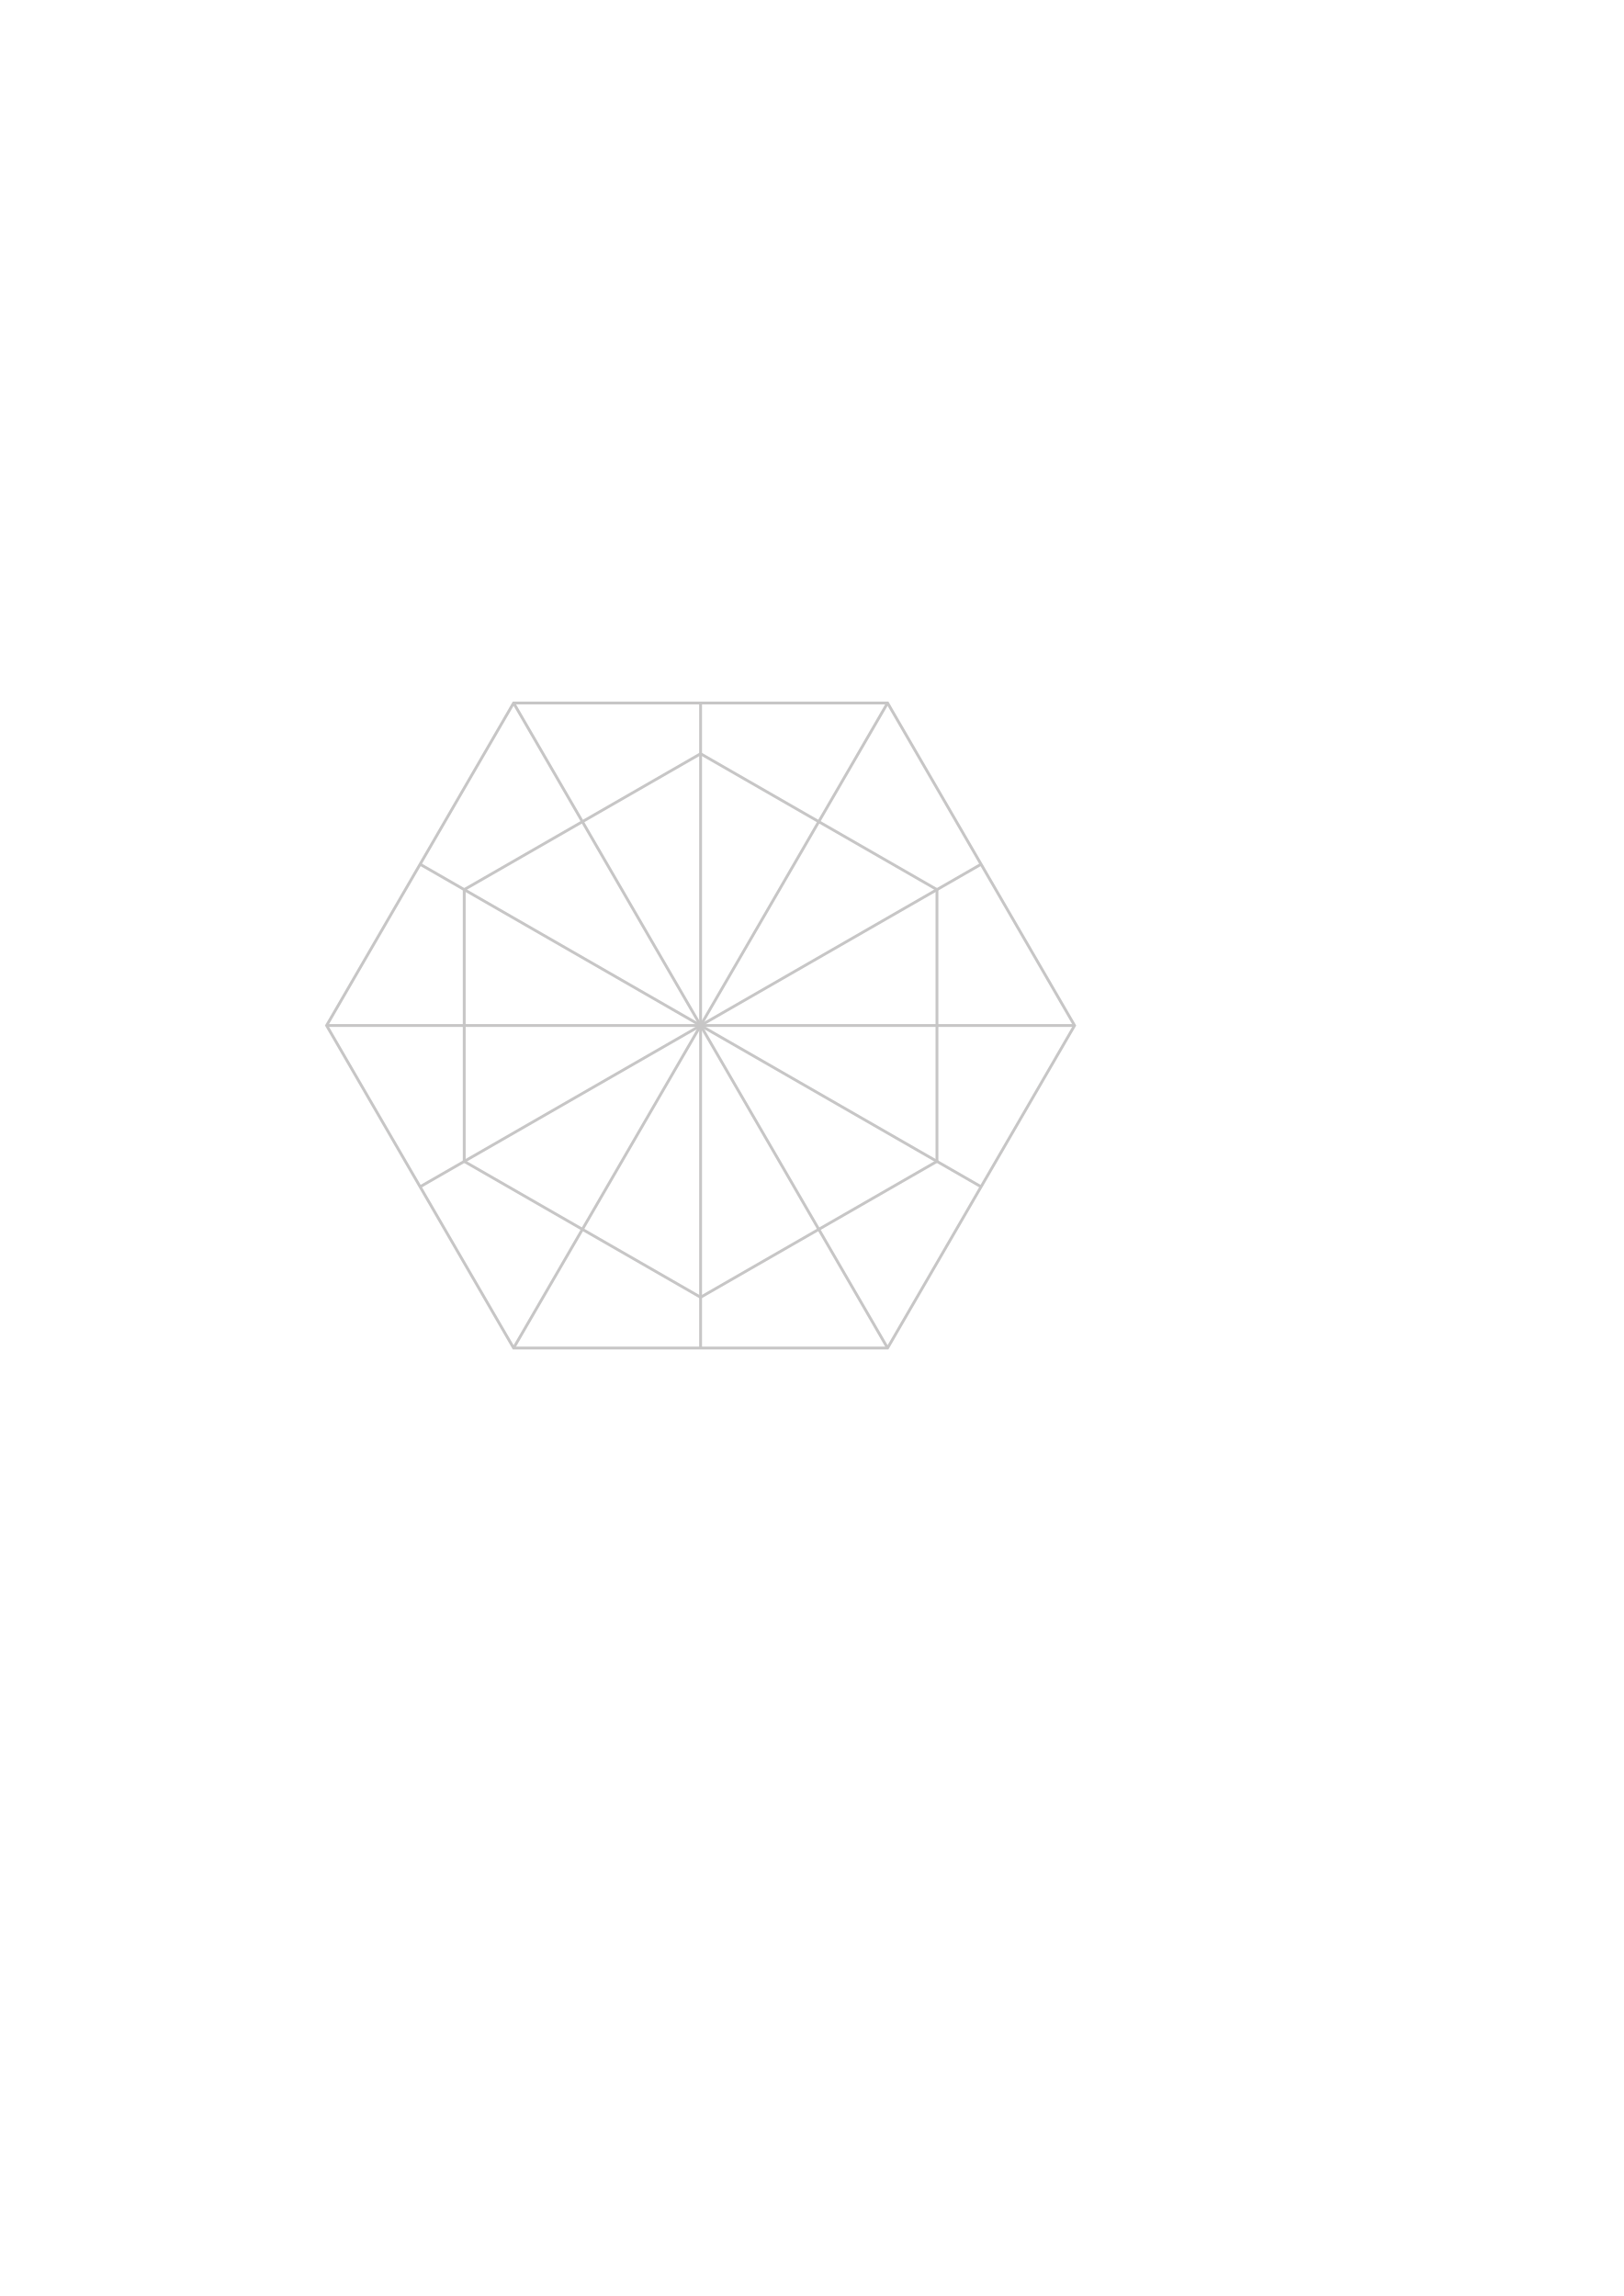
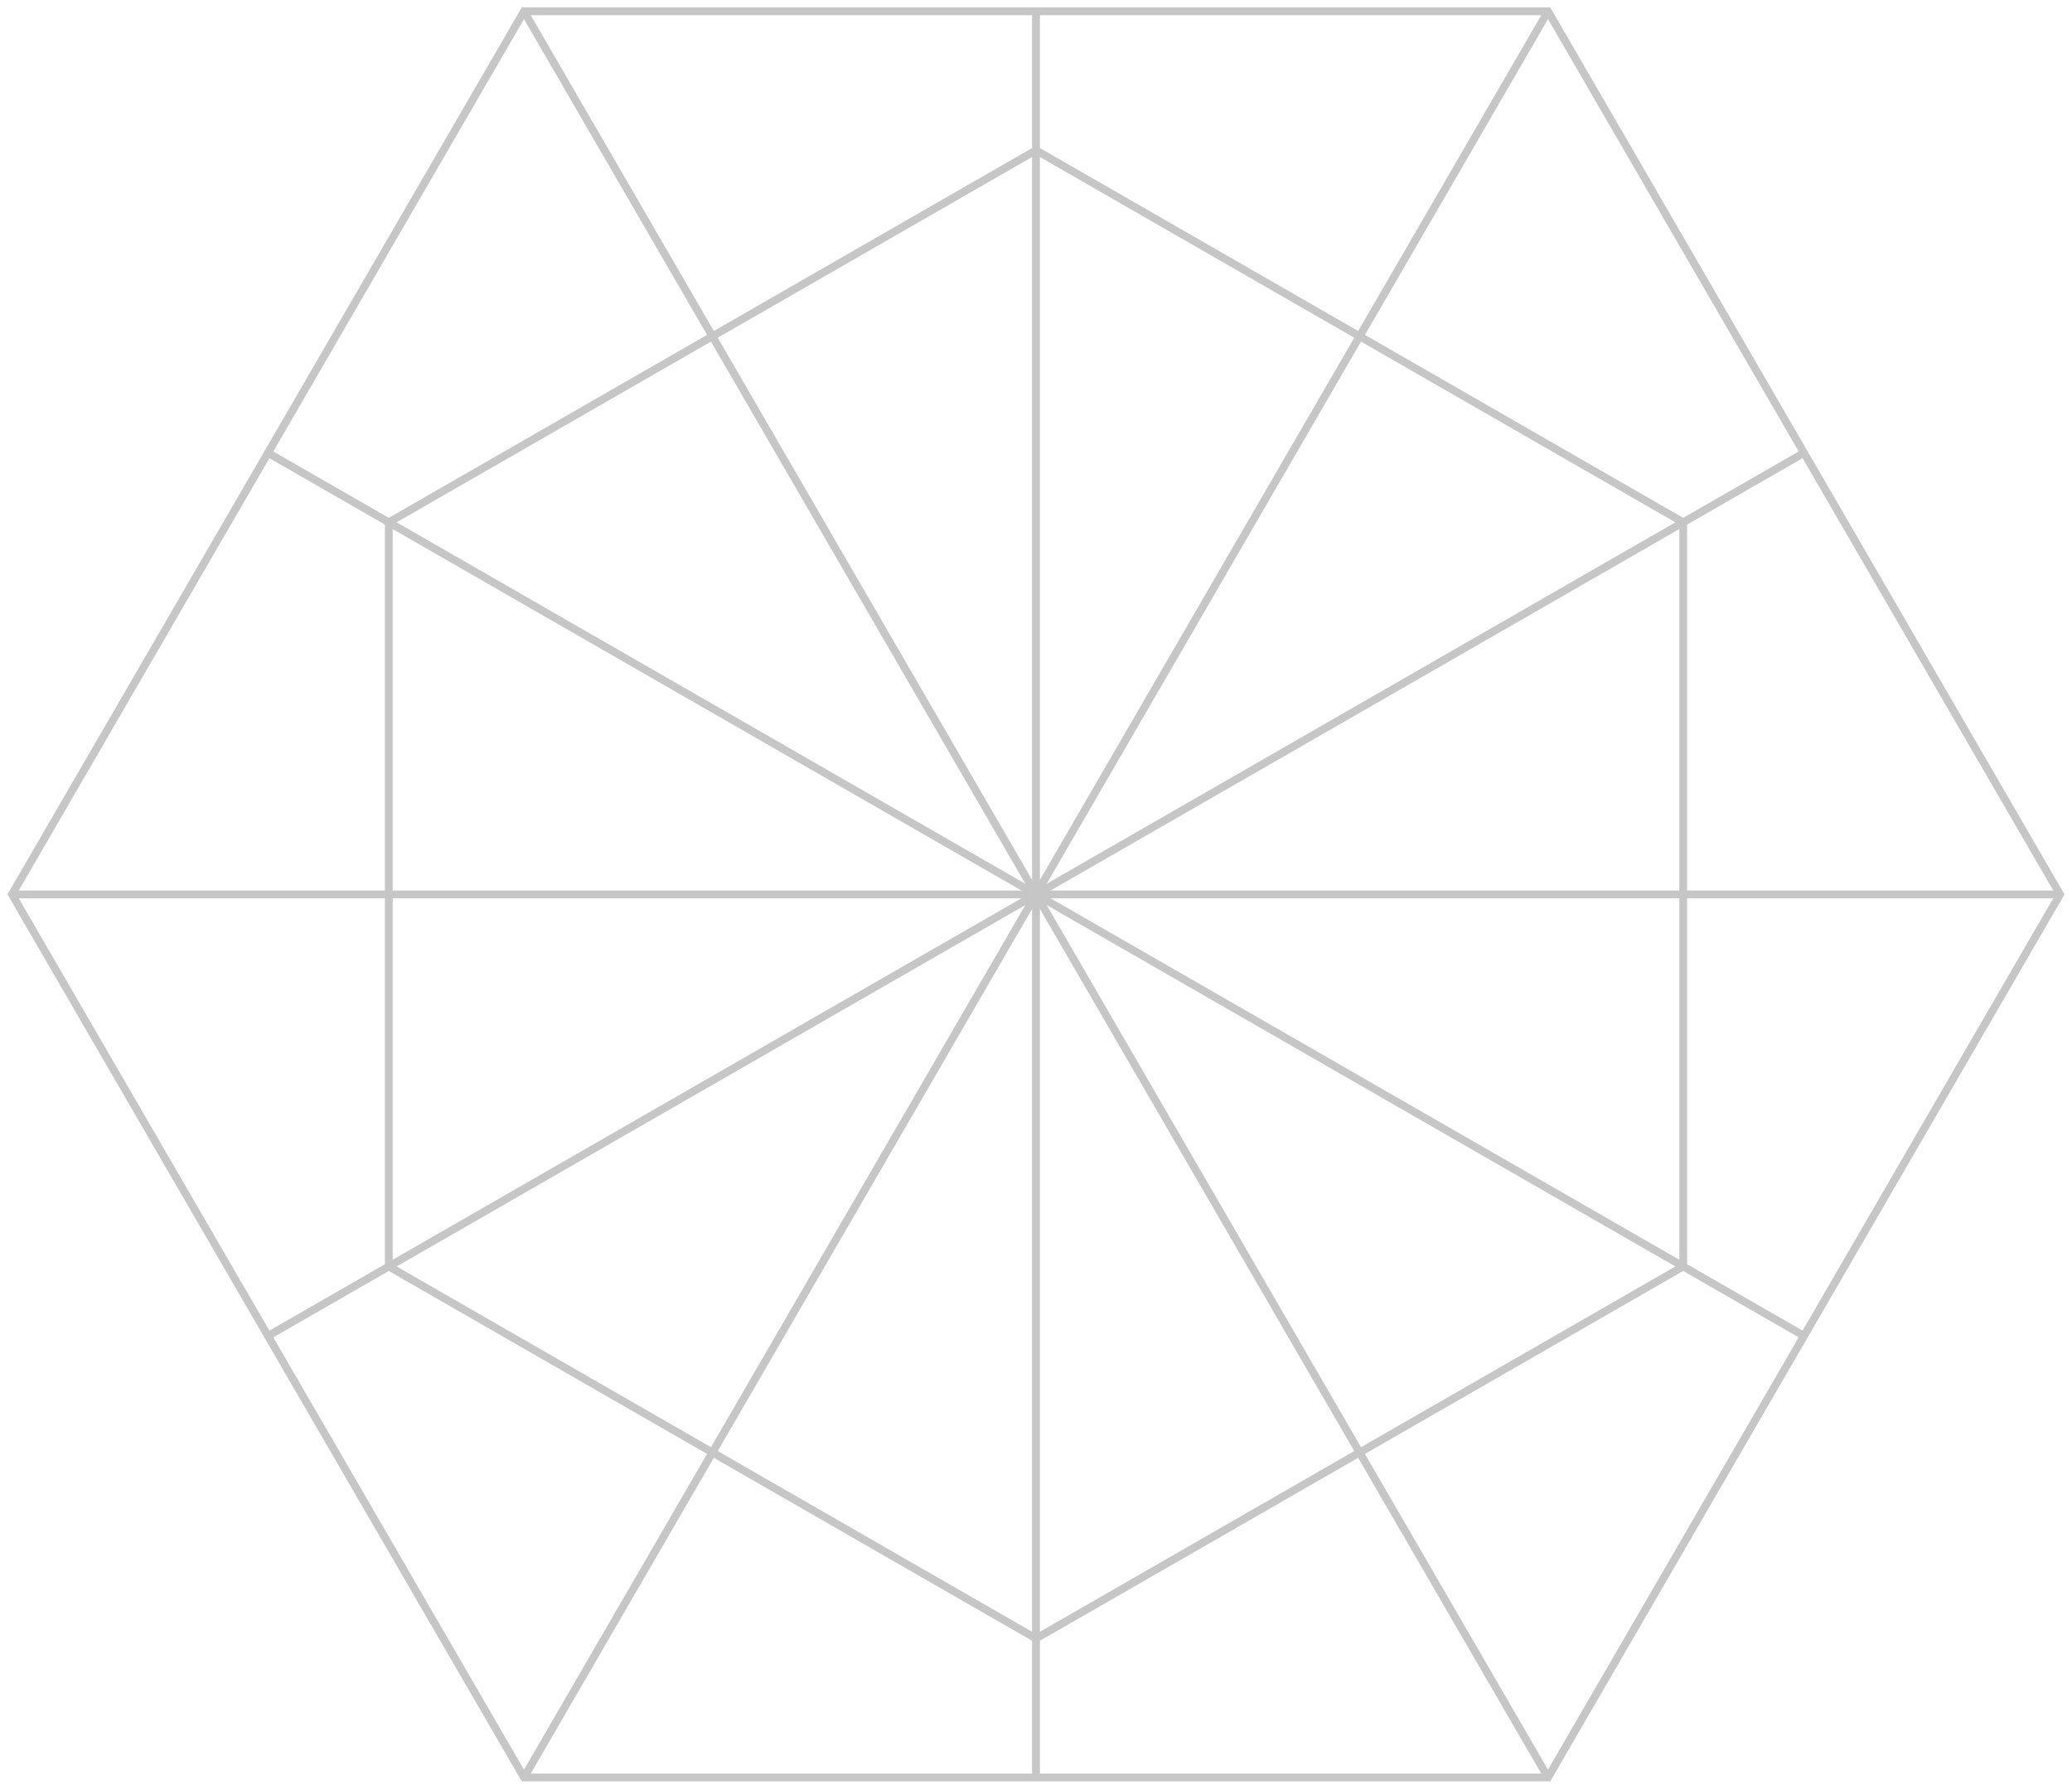
- <svg xmlns="http://www.w3.org/2000/svg" xmlns:xlink="http://www.w3.org/1999/xlink" version="1.1" id="Layer_1" x="0px" y="0px" width="595.28px" height="841.89px" viewBox="0 0 595.28 841.89" enable-background="new 0 0 595.28 841.89" xml:space="preserve">
+ <svg xmlns="http://www.w3.org/2000/svg" xmlns:xlink="http://www.w3.org/1999/xlink" version="1.1" id="Layer_1" x="0px" y="0px" width="277.422px" height="239.553px" viewBox="0 0 277.422 239.553" enable-background="new 0 0 277.422 239.553" xml:space="preserve">
+   <rect x="0" fill="none" width="277.422" height="239.553" />
  <g>
-     <defs>
-       <rect id="SVGID_1_" x="118.138" y="256.251" width="277.422" height="239.553" />
-     </defs>
-     <clipPath id="SVGID_2_">
-       <use xlink:href="#SVGID_1_" overflow="visible" />
-     </clipPath>
-     <g clip-path="url(#SVGID_2_)">
+     <g>
      <defs>
-         <rect id="SVGID_3_" x="118.138" y="256.251" width="277.422" height="239.553" />
+         <rect id="SVGID_1_" x="0" width="277.422" height="239.553" />
      </defs>
-       <clipPath id="SVGID_4_">
+       <defs>
+         <rect id="SVGID_2_" x="0" width="277.422" height="239.553" />
+       </defs>
+       <defs>
+         <rect id="SVGID_3_" x="0" width="277.422" height="239.553" />
+       </defs>
+       <defs>
+         <rect id="SVGID_4_" x="0" width="277.422" height="239.553" />
+       </defs>
+       <defs>
+         <rect id="SVGID_5_" x="0" width="277.422" height="239.553" />
+       </defs>
+       <defs>
+         <rect id="SVGID_6_" x="0" width="277.422" height="239.553" />
+       </defs>
+       <defs>
+         <rect id="SVGID_7_" x="0" width="277.422" height="239.553" />
+       </defs>
+       <defs>
+         <rect id="SVGID_8_" x="0" width="277.422" height="239.553" />
+       </defs>
+       <clipPath id="SVGID_9_">
+         <use xlink:href="#SVGID_1_" overflow="visible" />
+       </clipPath>
+       <clipPath id="SVGID_10_" clip-path="url(#SVGID_9_)">
+         <use xlink:href="#SVGID_2_" overflow="visible" />
+       </clipPath>
+       <clipPath id="SVGID_11_" clip-path="url(#SVGID_10_)">
        <use xlink:href="#SVGID_3_" overflow="visible" />
      </clipPath>
-       <path clip-path="url(#SVGID_4_)" fill="#C7C6C6" d="M170.717,425.553l86.132,49.528l86.133-49.528v-99.052l-86.133-49.526    l-86.132,49.526V425.553z M256.849,476.282l-0.262-0.15l-86.916-49.978V325.901l0.261-0.151l86.916-49.976l0.261,0.15    l86.916,49.977v100.253l-0.26,0.15L256.849,476.282z" />
-       <path clip-path="url(#SVGID_4_)" fill="#C7C6C6" d="M188.596,493.765h136.505l68.252-117.736l-68.252-117.737H188.596    l-68.253,117.737L188.596,493.765z M325.705,494.804H187.993l-0.151-0.26l-68.705-118.516l0.151-0.261l68.705-118.516h137.712    l0.15,0.26l68.703,118.517l-0.15,0.261L325.705,494.804z" />
-       <rect x="256.326" y="257.771" clip-path="url(#SVGID_4_)" fill="#C7C6C6" width="1.045" height="236.513" />
-       <polygon clip-path="url(#SVGID_4_)" fill="#C7C6C6" points="359.418,435.607 153.756,317.351 154.279,316.449 359.941,434.707       " />
-       <polygon clip-path="url(#SVGID_4_)" fill="#C7C6C6" points="154.279,435.607 153.756,434.707 359.418,316.449 359.941,317.351       " />
-       <polygon clip-path="url(#SVGID_4_)" fill="#C7C6C6" points="324.951,494.546 187.842,258.031 188.748,257.511 325.855,494.026       " />
-       <rect x="119.741" y="375.507" clip-path="url(#SVGID_4_)" fill="#C7C6C6" width="274.218" height="1.042" />
-       <polygon clip-path="url(#SVGID_4_)" fill="#C7C6C6" points="188.747,494.546 187.842,494.026 324.951,257.511 325.855,258.031       " />
+       <clipPath id="SVGID_12_" clip-path="url(#SVGID_11_)">
+         <use xlink:href="#SVGID_4_" overflow="visible" />
+       </clipPath>
+       <clipPath id="SVGID_13_" clip-path="url(#SVGID_12_)">
+         <use xlink:href="#SVGID_5_" overflow="visible" />
+       </clipPath>
+       <clipPath id="SVGID_14_" clip-path="url(#SVGID_13_)">
+         <use xlink:href="#SVGID_6_" overflow="visible" />
+       </clipPath>
+       <clipPath id="SVGID_15_" clip-path="url(#SVGID_14_)">
+         <use xlink:href="#SVGID_7_" overflow="visible" />
+       </clipPath>
+       <clipPath id="SVGID_16_" clip-path="url(#SVGID_15_)">
+         <use xlink:href="#SVGID_8_" overflow="visible" />
+       </clipPath>
+       <path clip-path="url(#SVGID_16_)" fill="#C7C6C6" d="M52.579,169.301l86.132,49.529l86.133-49.529V70.25l-86.133-49.526    L52.579,70.25V169.301z M138.711,220.032l-0.262-0.15l-86.916-49.979V69.65l0.261-0.151l86.916-49.976l0.261,0.15l86.916,49.977    v100.253l-0.26,0.15L138.711,220.032z" />
+       <path clip-path="url(#SVGID_16_)" fill="#C7C6C6" d="M70.458,237.514h136.505l68.252-117.736L206.963,2.041H70.458L2.205,119.778    L70.458,237.514z M207.567,238.553H69.856l-0.151-0.26L0.999,119.777l0.151-0.261L69.856,1h137.711l0.15,0.26l68.703,118.517    l-0.15,0.261L207.567,238.553z" />
+       <rect x="138.189" y="1.52" clip-path="url(#SVGID_16_)" fill="#C7C6C6" width="1.045" height="236.514" />
+       <polygon clip-path="url(#SVGID_16_)" fill="#C7C6C6" points="241.281,179.356 35.618,61.1 36.141,60.198 241.803,178.456   " />
+       <polygon clip-path="url(#SVGID_16_)" fill="#C7C6C6" points="36.141,179.356 35.618,178.456 241.281,60.198 241.803,61.1   " />
+       <polygon clip-path="url(#SVGID_16_)" fill="#C7C6C6" points="206.813,238.295 69.704,1.78 70.611,1.26 207.717,237.776   " />
+       <rect x="1.604" y="119.256" clip-path="url(#SVGID_16_)" fill="#C7C6C6" width="274.218" height="1.042" />
+       <polygon clip-path="url(#SVGID_16_)" fill="#C7C6C6" points="70.61,238.295 69.704,237.776 206.813,1.26 207.717,1.78   " />
    </g>
  </g>
</svg>
